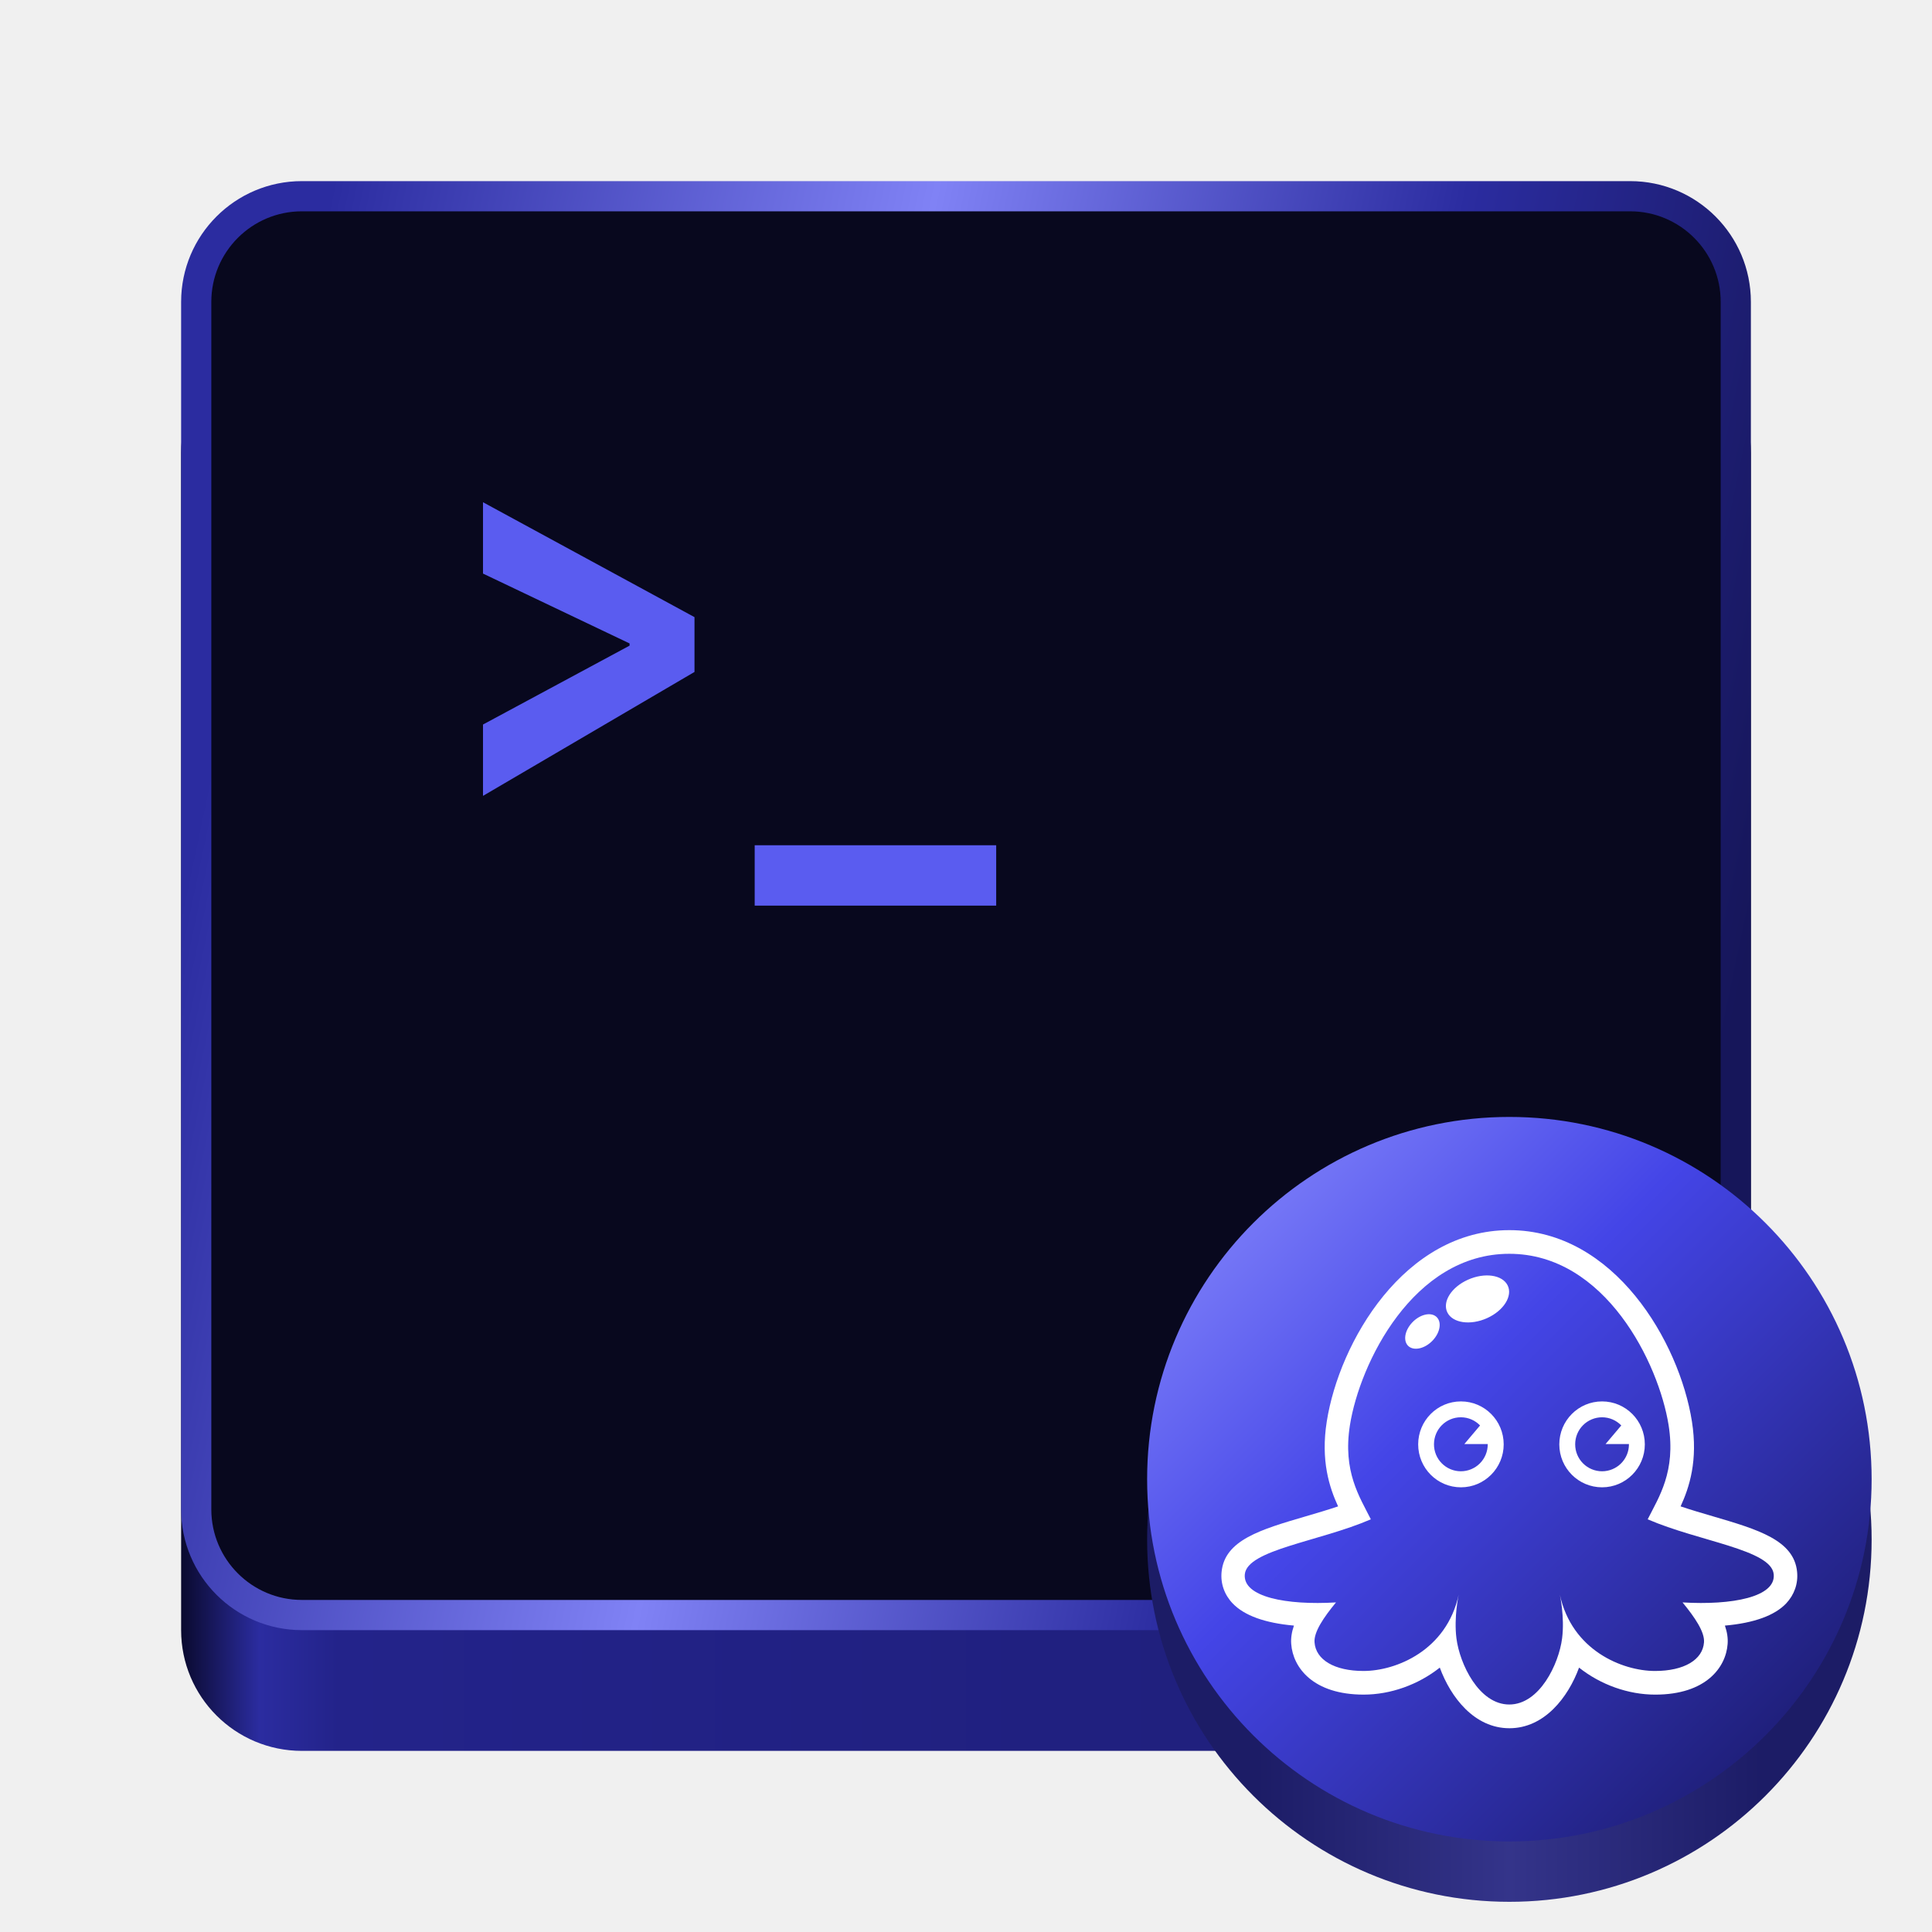
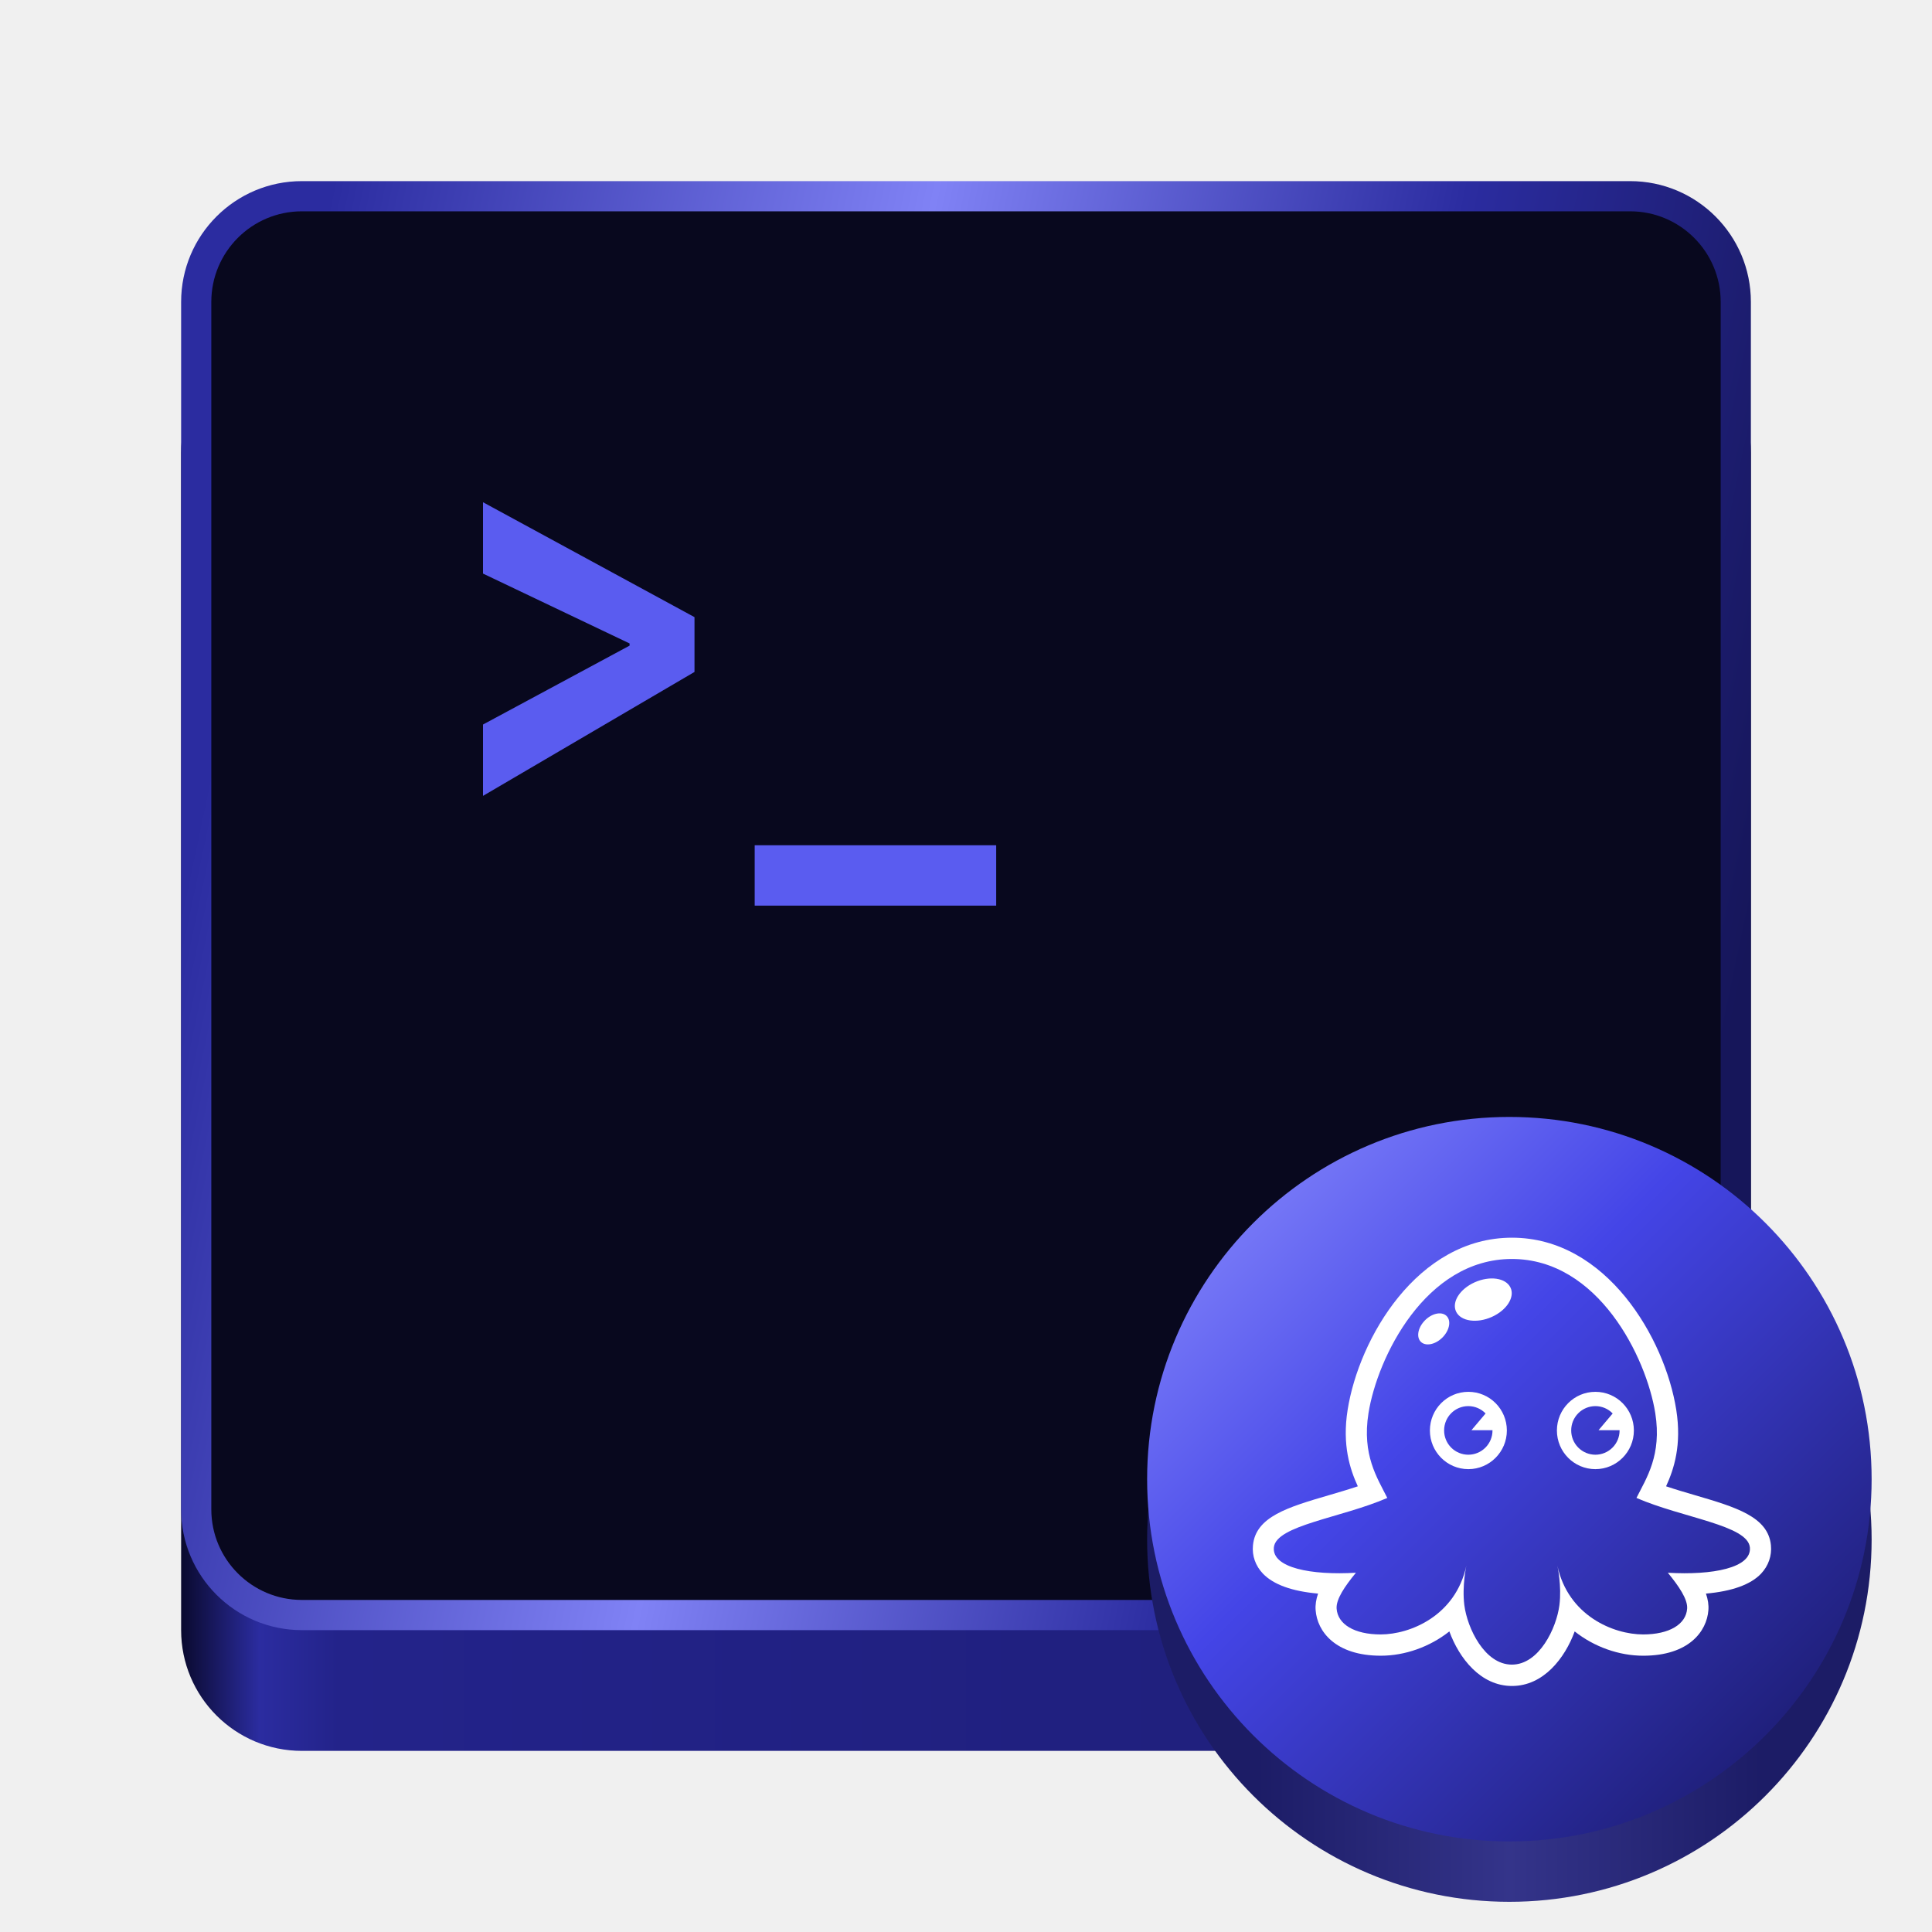
<svg xmlns="http://www.w3.org/2000/svg" height="128px" viewBox="0 0 128 128" width="128px">
  <defs>
    <linearGradient id="a" gradientUnits="userSpaceOnUse" x1="12" x2="116" y1="64" y2="64">
      <stop offset="0" stop-color="#0a0a2e" />
      <stop offset="0.05" stop-color="#2b2ca0" />
      <stop offset="0.1" stop-color="#23238a" />
      <stop offset="0.9" stop-color="#1e1e78" />
      <stop offset="0.95" stop-color="#2b2ca0" />
      <stop offset="1" stop-color="#0a0a2e" />
    </linearGradient>
    <linearGradient id="b" gradientUnits="userSpaceOnUse" x1="12" x2="112.041" y1="60" y2="80.988">
      <stop offset="0" stop-color="#2b2ca0" />
      <stop offset="0.384" stop-color="#8082f5" />
      <stop offset="0.721" stop-color="#2b2ca0" />
      <stop offset="1" stop-color="#16165a" />
    </linearGradient>
    <linearGradient id="wolfigrad" gradientUnits="userSpaceOnUse" x1="76" y1="74" x2="124" y2="122">
      <stop offset="0" stop-color="#9092ff" />
      <stop offset="0.4" stop-color="#4445e7" />
      <stop offset="1" stop-color="#14145a" />
    </linearGradient>
    <linearGradient id="shadowgrad" gradientUnits="userSpaceOnUse" x1="76" y1="102" x2="124" y2="102">
      <stop offset="0" stop-color="#1c1c66" />
      <stop offset="0.15" stop-color="#1c1c66" />
      <stop offset="0.5" stop-color="#34348a" />
      <stop offset="0.85" stop-color="#1c1c66" />
      <stop offset="1" stop-color="#1c1c66" />
    </linearGradient>
  </defs>
  <path d="m 20 22 h 88 c 4.418 0 8 3.582 8 8 v 78 c 0 4.418 -3.582 8 -8 8 h -88 c -4.418 0 -8 -3.582 -8 -8 v -78 c 0 -4.418 3.582 -8 8 -8 z m 0 0" fill="url(#a)" />
  <path d="m 20 12 h 88 c 4.418 0 8 3.582 8 8 v 80 c 0 4.418 -3.582 8 -8 8 h -88 c -4.418 0 -8 -3.582 -8 -8 v -80 c 0 -4.418 3.582 -8 8 -8 z m 0 0" fill="url(#b)" />
  <path d="m 20 14 h 88 c 3.312 0 6 2.688 6 6 v 80 c 0 3.312 -2.688 6 -6 6 h -88 c -3.312 0 -6 -2.688 -6 -6 v -80 c 0 -3.312 2.688 -6 6 -6 z m 0 0" fill="#08081e" />
  <path d="m 46.012 40.887 l -14.012 -7.613 v 4.727 l 9.711 4.629 v 0.145 l -9.711 5.227 v 4.727 l 14.012 -8.211 z m 0 0" fill="#5a5cf0" />
  <path d="m 50 56 v 4 h 16 v -4 z m 0 0" fill="#5a5cf0" />
  <circle cx="100" cy="102" r="24" fill="url(#shadowgrad)" />
  <circle cx="100" cy="98" r="24" fill="url(#wolfigrad)" />
-   <g transform="translate(80.92,81.5) scale(0.5)">
+   <g transform="translate(83,82) scale(0.45)">
    <path fill="#ffffff" fill-rule="evenodd" d="M76.286 45.285c-.41-4.206-5.163-5.609-11.177-7.372-1.406-.412-2.853-.835-4.26-1.31 1.16-2.526 2.32-6.073 1.499-11.259C60.685 14.817 52.074 0 38.156 0 24.24 0 15.627 14.817 13.965 25.344c-.822 5.186.338 8.733 1.498 11.26-1.406.474-2.853.897-4.26 1.31C5.19 39.675.438 41.067.027 45.284c-.154 1.547.37 3.032 1.478 4.187 1.54 1.598 4.26 2.588 8.109 2.928-.298.856-.421 1.66-.36 2.444.226 3.093 2.874 6.702 9.597 6.702 3.551 0 7.215-1.3 10.09-3.578C30.386 61.907 33.526 66 38.165 66s7.79-4.104 9.228-8.032c2.873 2.278 6.527 3.578 10.089 3.578 6.733 0 9.37-3.61 9.596-6.702.062-.784-.061-1.578-.359-2.444 3.85-.34 6.58-1.33 8.109-2.928 1.088-1.155 1.611-2.64 1.457-4.187Z M73.186 45.595c-.318-3.269-9.894-4.331-16.699-7.28 1.489-2.96 3.747-6.31 2.772-12.476-1.304-8.197-8.386-22.705-21.113-22.705S18.337 17.631 17.033 25.84c-.975 6.166 1.294 9.517 2.772 12.476-6.795 2.949-16.371 4.021-16.7 7.28-.297 3.02 5.522 4.124 12.081 3.732-1.652 2.01-2.946 3.918-2.843 5.29.164 2.299 2.617 3.794 6.487 3.794 4.331 0 11.023-2.732 12.614-10.115 0 0-.657 2.96-.298 5.795.431 3.382 2.977 8.764 7 8.764s6.569-5.382 7-8.764c.36-2.836-.298-5.795-.298-5.795 1.591 7.383 8.273 10.115 12.614 10.115 3.87 0 6.323-1.495 6.487-3.794.103-1.372-1.2-3.29-2.843-5.29 6.559.392 12.378-.711 12.08-3.732ZM24.813 15.394c-.76-.65-.554-2.052.452-3.135s2.443-1.443 3.202-.793c.76.65.555 2.051-.451 3.134s-2.443 1.433-3.203.794m6.928 18.683c-3.13 0-5.665-2.546-5.665-5.691s2.535-5.692 5.665-5.692 5.666 2.547 5.666 5.692c0 3.134-2.535 5.691-5.665 5.691Zm3.46-22.415c-2.207.99-4.558.65-5.256-.753-.698-1.413.524-3.351 2.73-4.341s4.558-.65 5.256.753c.697 1.402-.524 3.35-2.73 4.34Zm15.241 22.415c-3.13 0-5.666-2.546-5.666-5.691s2.536-5.692 5.666-5.692 5.666 2.547 5.666 5.692c0 3.134-2.535 5.691-5.666 5.691m.462-5.732 2.083-2.465a3.53 3.53 0 0 0-2.545-1.082 3.565 3.565 0 0 0-3.562 3.577 3.565 3.565 0 0 0 3.562 3.578 3.565 3.565 0 0 0 3.562-3.578v-.03zm-15.611 0v.03a3.565 3.565 0 0 1-3.562 3.578 3.565 3.565 0 0 1-3.561-3.578c0-1.98 1.59-3.578 3.561-3.578.996 0 1.899.413 2.546 1.083l-2.084 2.465z" />
  </g>
</svg>
